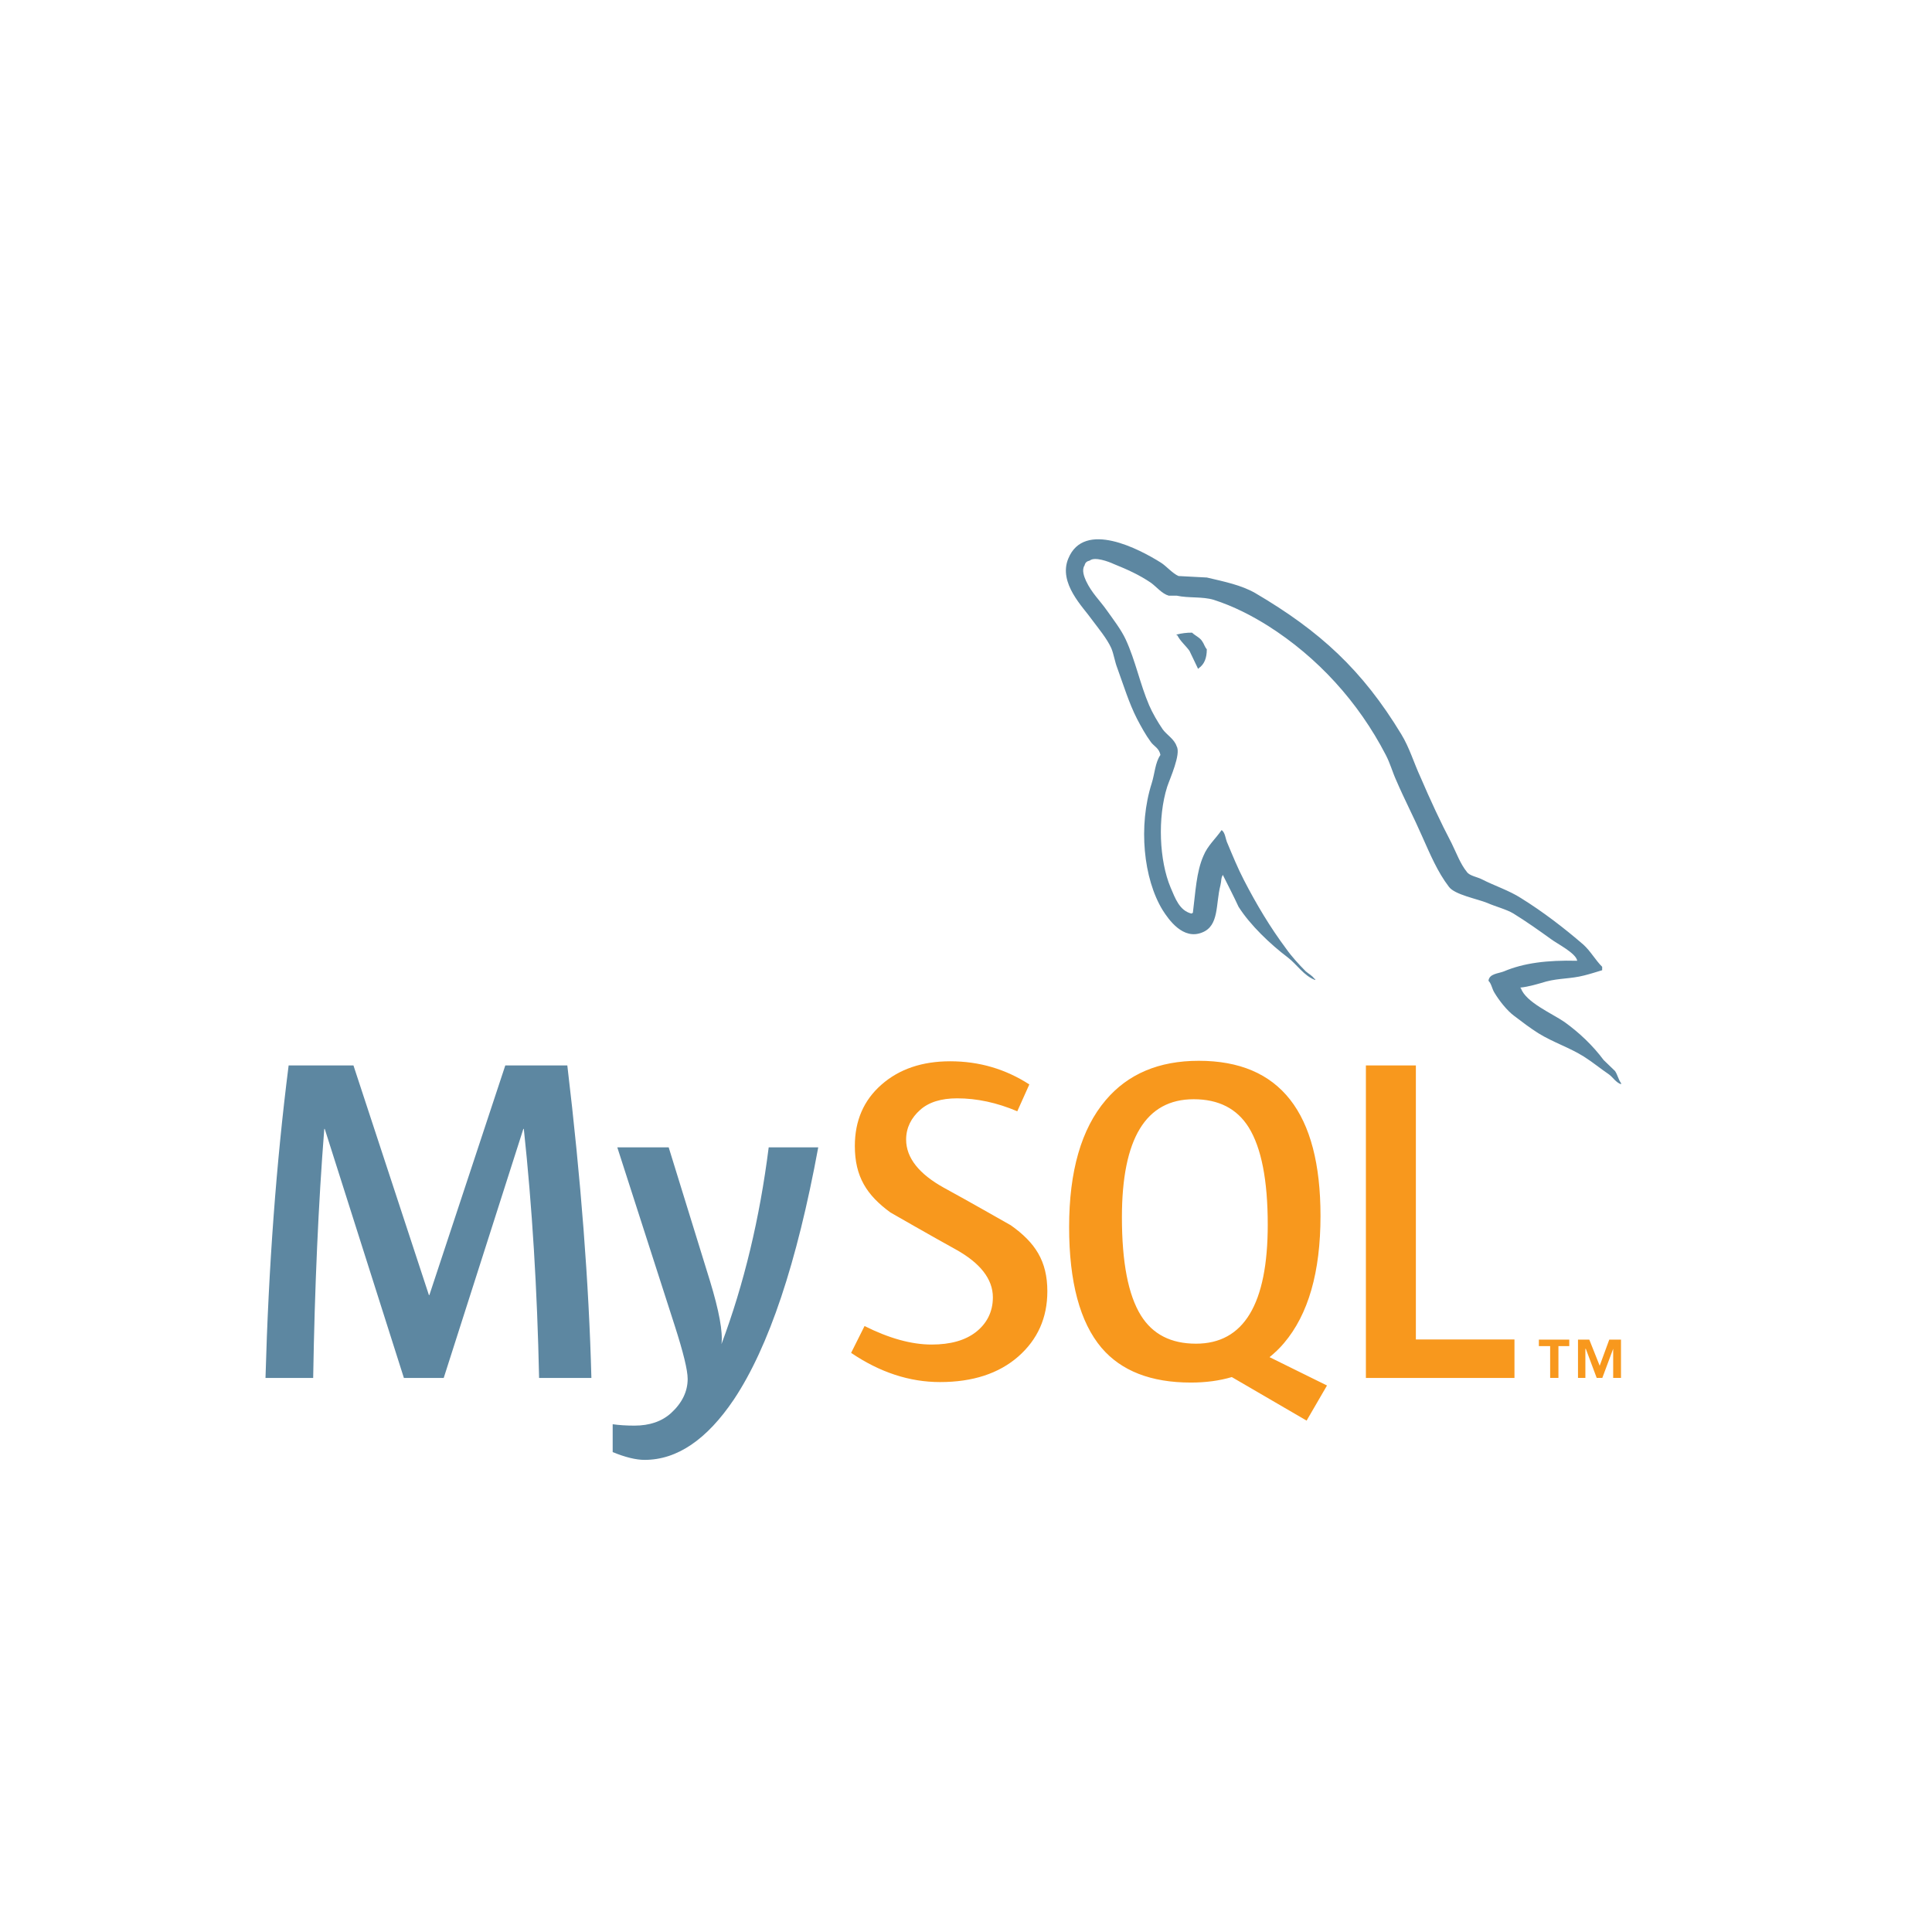
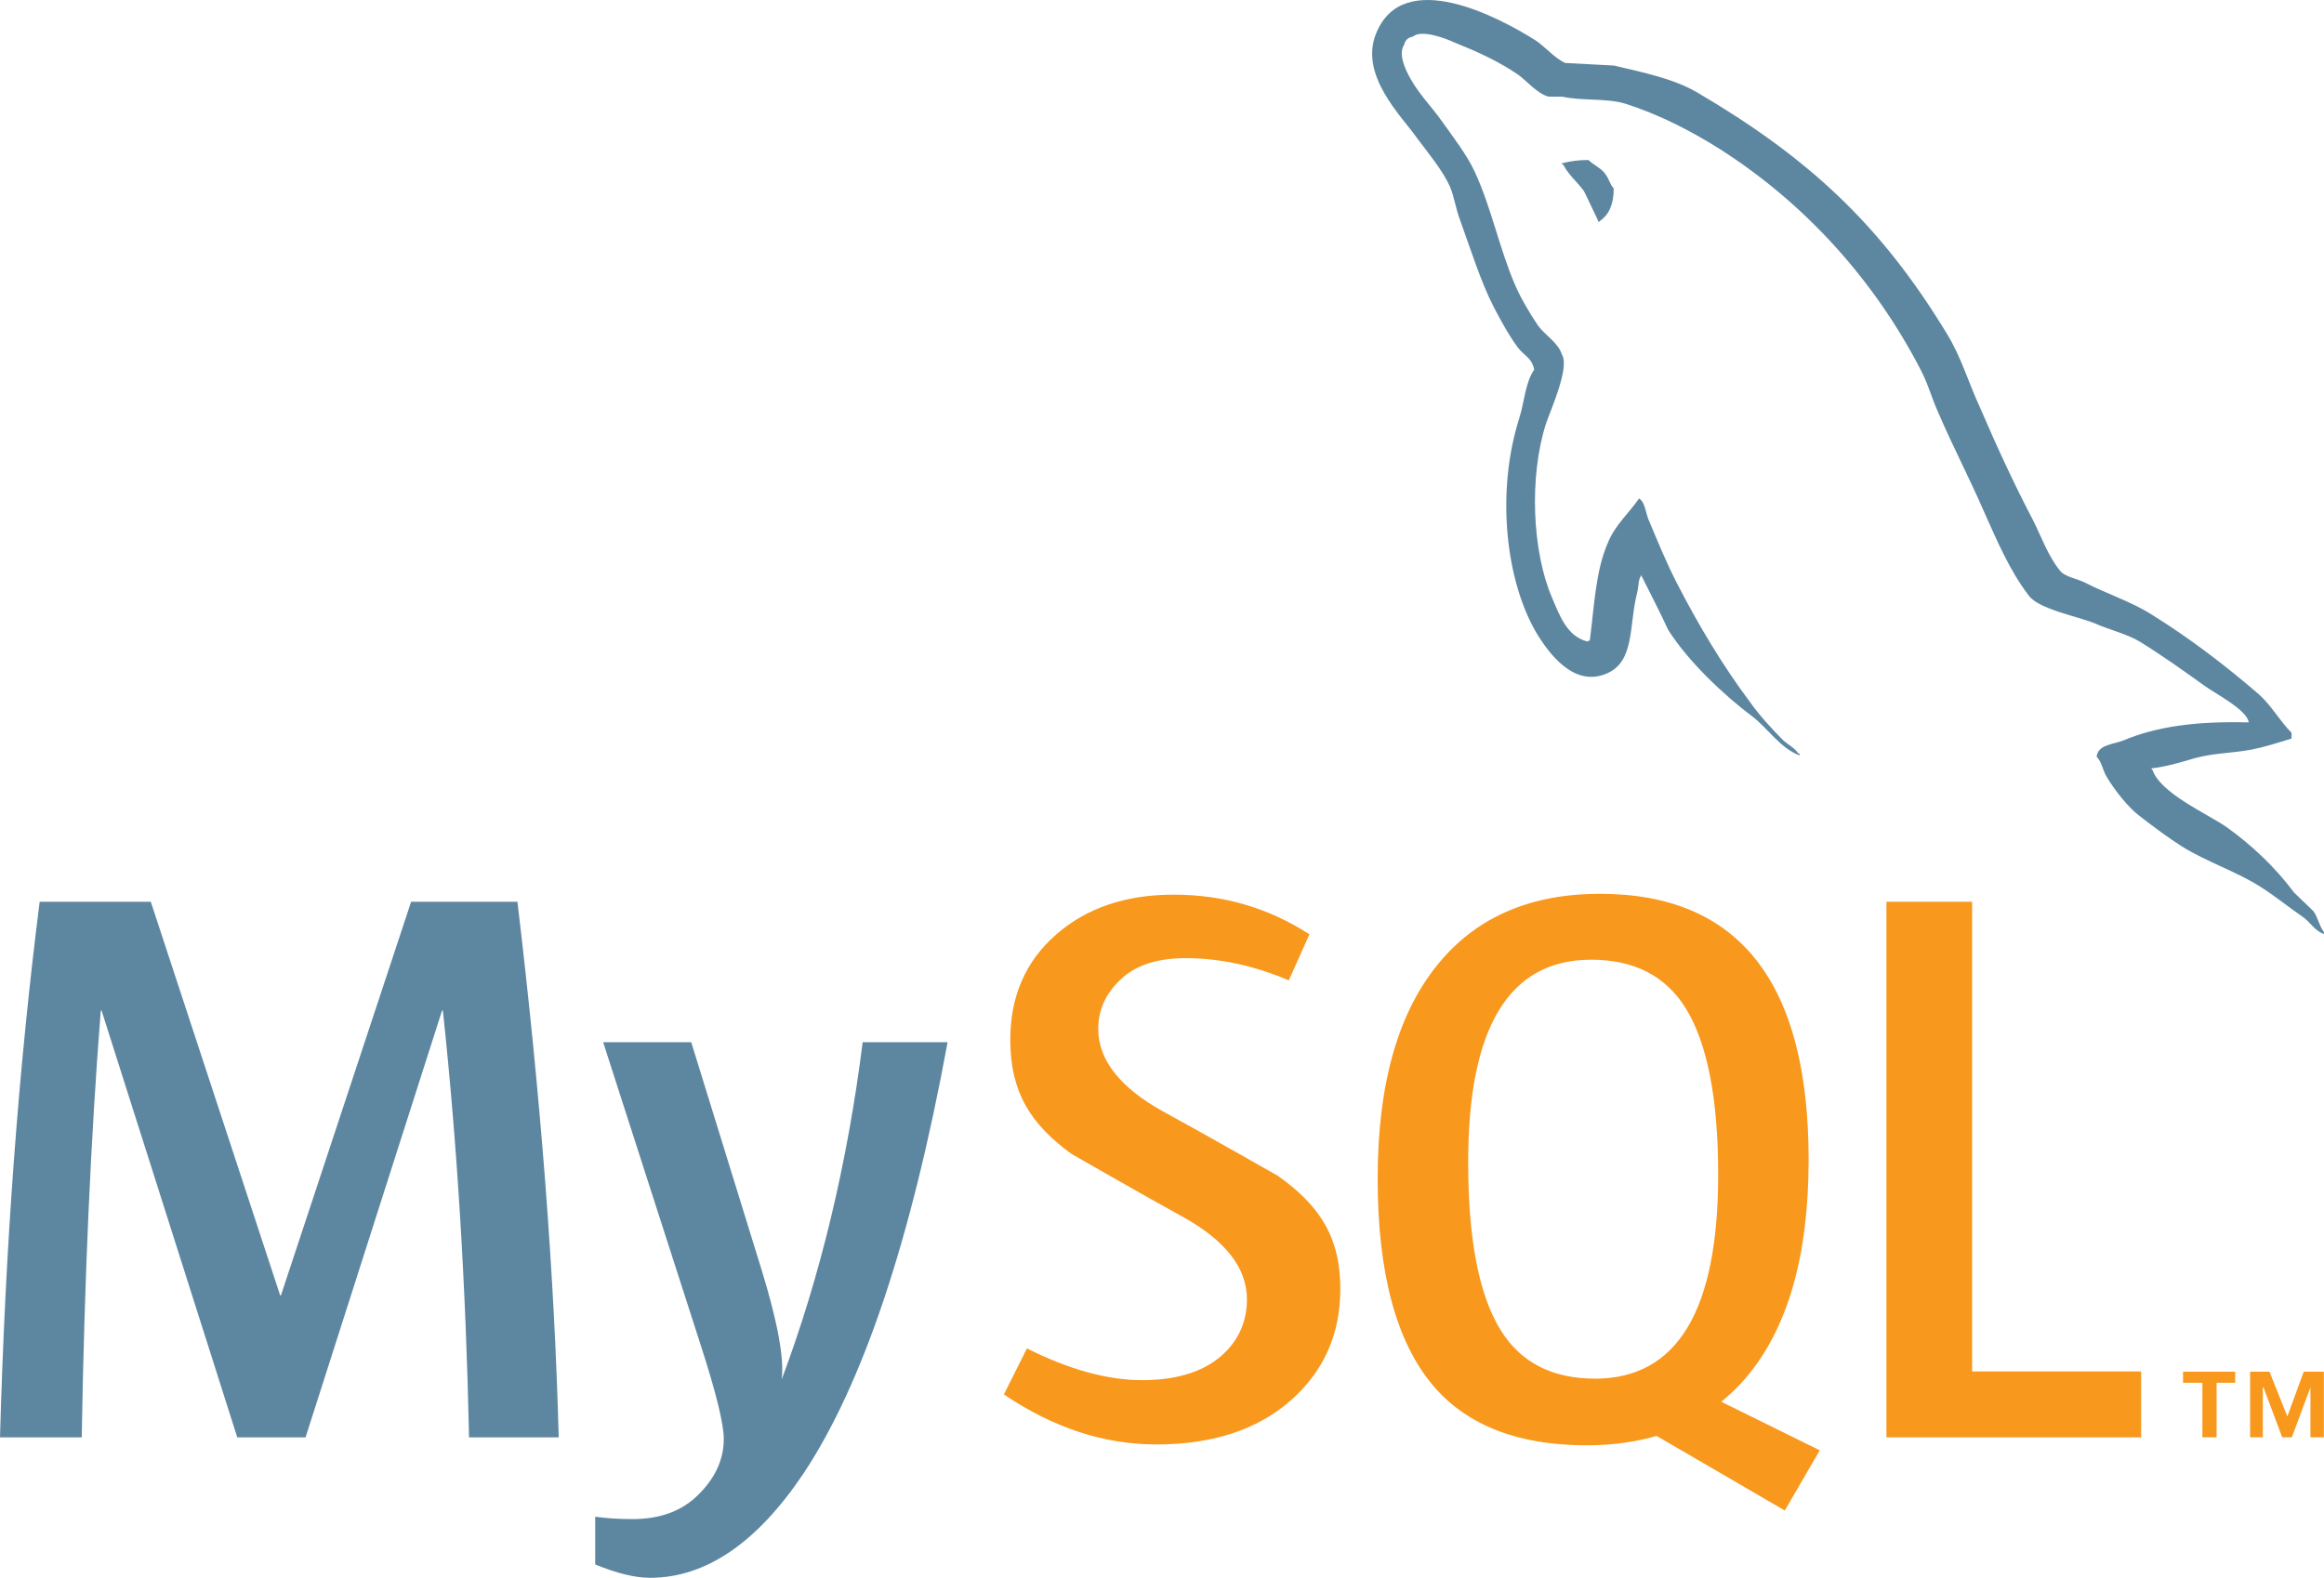
- <svg xmlns="http://www.w3.org/2000/svg" width="191.15px" height="191.15px" viewBox="-18.458 -22.75 191.15 191.15">
-   <path d="M-18.458 6.58h191.151v132.49H-18.458V6.58z" fill="none" />
-   <path d="M40.054 113.583h-5.175c-.183-8.735-.687-16.947-1.511-24.642h-.046l-7.879 24.642h-3.94l-7.832-24.642h-.045c-.581 7.388-.947 15.602-1.099 24.642H7.81c.304-10.993 1.068-21.299 2.289-30.919h6.414l7.465 22.719h.046l7.511-22.719h6.137c1.344 11.268 2.138 21.575 2.382 30.919M62.497 90.771c-2.107 11.434-4.887 19.742-8.337 24.928-2.688 3.992-5.633 5.99-8.84 5.99-.855 0-1.91-.258-3.16-.77v-2.757c.611.088 1.328.138 2.152.138 1.498 0 2.702-.412 3.62-1.238 1.098-1.006 1.647-2.137 1.647-3.388 0-.858-.428-2.612-1.282-5.268L42.618 90.77h5.084l4.076 13.19c.916 2.995 1.298 5.086 1.145 6.277 2.229-5.953 3.786-12.444 4.673-19.468h4.901v.002z" fill="#5d87a1" />
-   <path d="M131.382 113.583h-14.7V82.664h4.945v27.113h9.755v3.806zM112.834 114.33l-5.684-2.805c.504-.414.986-.862 1.42-1.381 2.416-2.838 3.621-7.035 3.621-12.594 0-10.229-4.014-15.346-12.045-15.346-3.938 0-7.01 1.298-9.207 3.895-2.414 2.84-3.619 7.022-3.619 12.551 0 5.435 1.068 9.422 3.205 11.951 1.955 2.291 4.902 3.438 8.843 3.438 1.47 0 2.819-.18 4.048-.543l7.4 4.308 2.018-3.474zm-18.413-6.934c-1.252-2.014-1.878-5.248-1.878-9.707 0-7.785 2.365-11.682 7.1-11.682 2.475 0 4.289.932 5.449 2.792 1.25 2.017 1.879 5.222 1.879 9.619 0 7.849-2.367 11.774-7.099 11.774-2.476.001-4.29-.928-5.451-2.796M85.165 105.013c0 2.622-.962 4.773-2.884 6.458-1.924 1.678-4.504 2.519-7.737 2.519-3.024 0-5.956-.966-8.794-2.888l1.329-2.655c2.442 1.223 4.653 1.831 6.638 1.831 1.863 0 3.319-.413 4.375-1.232 1.055-.822 1.684-1.975 1.684-3.433 0-1.837-1.281-3.407-3.631-4.722-2.167-1.19-6.501-3.678-6.501-3.678-2.349-1.712-3.525-3.55-3.525-6.578 0-2.506.877-4.529 2.632-6.068 1.757-1.545 4.024-2.315 6.803-2.315 2.87 0 5.479.769 7.829 2.291l-1.192 2.656c-2.01-.854-3.994-1.281-5.951-1.281-1.585 0-2.809.381-3.66 1.146-.858.762-1.387 1.737-1.387 2.933 0 1.828 1.308 3.418 3.722 4.759 2.196 1.192 6.638 3.723 6.638 3.723 2.409 1.709 3.612 3.53 3.612 6.534" fill="#f8981d" />
-   <path d="M137.59 72.308c-2.99-.076-5.305.225-7.248 1.047-.561.224-1.453.224-1.531.933.303.3.338.784.601 1.198.448.747 1.229 1.752 1.942 2.276.783.6 1.569 1.194 2.393 1.717 1.453.899 3.1 1.422 4.516 2.318.825.521 1.645 1.195 2.471 1.756.406.299.666.784 1.193.971v-.114c-.264-.336-.339-.822-.598-1.196l-1.122-1.082c-1.084-1.456-2.431-2.727-3.884-3.771-1.196-.824-3.812-1.944-4.297-3.322l-.076-.076c.822-.077 1.797-.375 2.578-.604 1.271-.335 2.43-.259 3.734-.594.6-.15 1.195-.338 1.797-.523v-.337c-.676-.673-1.158-1.567-1.869-2.203-1.902-1.643-3.998-3.25-6.164-4.595-1.16-.749-2.652-1.231-3.887-1.868-.445-.225-1.195-.336-1.457-.71-.67-.822-1.047-1.904-1.533-2.877-1.08-2.053-2.129-4.331-3.061-6.502-.674-1.456-1.084-2.91-1.906-4.257-3.85-6.35-8.031-10.196-14.457-13.971-1.381-.786-3.024-1.121-4.779-1.533l-2.803-.148c-.598-.262-1.197-.973-1.719-1.309-2.132-1.344-7.621-4.257-9.189-.411-1.01 2.431 1.494 4.821 2.354 6.054.635.856 1.458 1.83 1.902 2.802.263.635.337 1.309.6 1.98.598 1.644 1.157 3.473 1.943 5.007.41.782.857 1.604 1.381 2.312.3.414.822.597.936 1.272-.521.744-.562 1.867-.861 2.801-1.344 4.221-.819 9.45 1.086 12.552.596.934 2.018 2.99 3.92 2.202 1.684-.672 1.311-2.801 1.795-4.668.111-.451.038-.747.262-1.043v.073c.521 1.045 1.047 2.052 1.53 3.1 1.159 1.829 3.177 3.735 4.858 5.002.895.676 1.604 1.832 2.725 2.245V74.1h-.074c-.227-.335-.559-.485-.857-.745-.674-.673-1.42-1.495-1.943-2.241-1.566-2.093-2.952-4.41-4.182-6.801-.602-1.16-1.121-2.428-1.606-3.586-.226-.447-.226-1.121-.601-1.346-.562.821-1.381 1.532-1.791 2.538-.711 1.609-.785 3.588-1.049 5.646l-.147.072c-1.19-.299-1.604-1.53-2.056-2.575-1.119-2.654-1.307-6.914-.336-9.976.26-.783 1.385-3.249.936-3.995-.225-.715-.973-1.122-1.383-1.685-.482-.708-1.01-1.604-1.346-2.39-.896-2.091-1.347-4.408-2.312-6.498-.451-.974-1.234-1.982-1.868-2.879-.712-1.008-1.495-1.718-2.058-2.913-.186-.411-.447-1.083-.148-1.53.073-.3.225-.412.523-.487.484-.409 1.867.111 2.352.336 1.385.56 2.543 1.083 3.699 1.867.523.375 1.084 1.085 1.755 1.272h.786c1.193.26 2.538.072 3.661.41 1.979.636 3.772 1.569 5.38 2.576 4.893 3.103 8.928 7.512 11.652 12.778.447.858.637 1.644 1.045 2.539.787 1.832 1.76 3.7 2.541 5.493.785 1.755 1.533 3.547 2.654 5.005.559.784 2.805 1.195 3.812 1.606.745.335 1.905.633 2.577 1.044 1.271.783 2.537 1.682 3.732 2.543.595.448 2.465 1.382 2.576 2.13M99.484 39.844a5.82 5.82 0 0 0-1.529.188v.075h.072c.301.597.824 1.011 1.197 1.532.301.599.562 1.193.857 1.791l.072-.074c.527-.373.789-.971.789-1.868-.227-.264-.262-.522-.451-.784-.22-.374-.705-.56-1.007-.86" fill="#5d87a1" />
-   <path d="M141.148 113.578h.774v-3.788h-1.161l-.947 2.585-1.029-2.585h-1.118v3.788h.731v-2.882h.041l1.078 2.882h.557l1.074-2.882v2.882zm-6.235 0h.819v-3.146h1.072v-.643h-3.008v.643h1.115l.002 3.146z" fill="#f8981d" />
+ <svg xmlns="http://www.w3.org/2000/svg" width="134.12" height="91.083" version="1.1" viewBox="-18.458 -22.75 134.12 91.083">
+   <path d="m13.786 60.227h-5.175c-0.183-8.735-0.687-16.947-1.511-24.642h-0.046l-7.879 24.642h-3.94l-7.832-24.642h-0.045c-0.581 7.388-0.947 15.602-1.099 24.642h-4.717c0.304-10.993 1.068-21.299 2.289-30.919h6.414l7.465 22.719h0.046l7.511-22.719h6.137c1.344 11.268 2.138 21.575 2.382 30.919m22.443-22.812c-2.107 11.434-4.887 19.742-8.337 24.928-2.688 3.992-5.633 5.99-8.84 5.99-0.855 0-1.91-0.258-3.16-0.77v-2.757c0.611 0.088 1.328 0.138 2.152 0.138 1.498 0 2.702-0.412 3.62-1.238 1.098-1.006 1.647-2.137 1.647-3.388 0-0.858-0.428-2.612-1.282-5.268l-5.679-17.636h5.084l4.076 13.19c0.916 2.995 1.298 5.086 1.145 6.277 2.229-5.953 3.786-12.444 4.673-19.468h4.901z" fill="#5d87a1" />
+   <path d="m105.11 60.227h-14.7v-30.919h4.945v27.113h9.755zm-18.548 0.747-5.684-2.805c0.504-0.414 0.986-0.862 1.42-1.381 2.416-2.838 3.621-7.035 3.621-12.594 0-10.229-4.014-15.346-12.045-15.346-3.938 0-7.01 1.298-9.207 3.895-2.414 2.84-3.619 7.022-3.619 12.551 0 5.435 1.068 9.422 3.205 11.951 1.955 2.291 4.902 3.438 8.843 3.438 1.47 0 2.819-0.18 4.048-0.543l7.4 4.308zm-18.413-6.934c-1.252-2.014-1.878-5.248-1.878-9.707 0-7.785 2.365-11.682 7.1-11.682 2.475 0 4.289 0.932 5.449 2.792 1.25 2.017 1.879 5.222 1.879 9.619 0 7.849-2.367 11.774-7.099 11.774-2.476 1e-3 -4.29-0.928-5.451-2.796m-9.256-2.383c0 2.622-0.962 4.773-2.884 6.458-1.924 1.678-4.504 2.519-7.737 2.519-3.024 0-5.956-0.966-8.794-2.888l1.329-2.655c2.442 1.223 4.653 1.831 6.638 1.831 1.863 0 3.319-0.413 4.375-1.232 1.055-0.822 1.684-1.975 1.684-3.433 0-1.837-1.281-3.407-3.631-4.722-2.167-1.19-6.501-3.678-6.501-3.678-2.349-1.712-3.525-3.55-3.525-6.578 0-2.506 0.877-4.529 2.632-6.068 1.757-1.545 4.024-2.315 6.803-2.315 2.87 0 5.479 0.769 7.829 2.291l-1.192 2.656c-2.01-0.854-3.994-1.281-5.951-1.281-1.585 0-2.809 0.381-3.66 1.146-0.858 0.762-1.387 1.737-1.387 2.933 0 1.828 1.308 3.418 3.722 4.759 2.196 1.192 6.638 3.723 6.638 3.723 2.409 1.709 3.612 3.53 3.612 6.534" fill="#f8981d" />
+   <path d="m111.32 18.952c-2.99-0.076-5.305 0.225-7.248 1.047-0.561 0.224-1.453 0.224-1.531 0.933 0.303 0.3 0.338 0.784 0.601 1.198 0.448 0.747 1.229 1.752 1.942 2.276 0.783 0.6 1.569 1.194 2.393 1.717 1.453 0.899 3.1 1.422 4.516 2.318 0.825 0.521 1.645 1.195 2.471 1.756 0.406 0.299 0.666 0.784 1.193 0.971v-0.114c-0.264-0.336-0.339-0.822-0.598-1.196l-1.122-1.082c-1.084-1.456-2.431-2.727-3.884-3.771-1.196-0.824-3.812-1.944-4.297-3.322l-0.076-0.076c0.822-0.077 1.797-0.375 2.578-0.604 1.271-0.335 2.43-0.259 3.734-0.594 0.6-0.15 1.195-0.338 1.797-0.523v-0.337c-0.676-0.673-1.158-1.567-1.869-2.203-1.902-1.643-3.998-3.25-6.164-4.595-1.16-0.749-2.652-1.231-3.887-1.868-0.445-0.225-1.195-0.336-1.457-0.71-0.67-0.822-1.047-1.904-1.533-2.877-1.08-2.053-2.129-4.331-3.061-6.502-0.674-1.456-1.084-2.91-1.906-4.257-3.85-6.35-8.031-10.196-14.457-13.971-1.381-0.786-3.024-1.121-4.779-1.533l-2.803-0.148c-0.598-0.262-1.197-0.973-1.719-1.309-2.132-1.344-7.621-4.257-9.189-0.411-1.01 2.431 1.494 4.821 2.354 6.054 0.635 0.856 1.458 1.83 1.902 2.802 0.263 0.635 0.337 1.309 0.6 1.98 0.598 1.644 1.157 3.473 1.943 5.007 0.41 0.782 0.857 1.604 1.381 2.312 0.3 0.414 0.822 0.597 0.936 1.272-0.521 0.744-0.562 1.867-0.861 2.801-1.344 4.221-0.819 9.45 1.086 12.552 0.596 0.934 2.018 2.99 3.92 2.202 1.684-0.672 1.311-2.801 1.795-4.668 0.111-0.451 0.038-0.747 0.262-1.043v0.073c0.521 1.045 1.047 2.052 1.53 3.1 1.159 1.829 3.177 3.735 4.858 5.002 0.895 0.676 1.604 1.832 2.725 2.245v-0.112h-0.074c-0.227-0.335-0.559-0.485-0.857-0.745-0.674-0.673-1.42-1.495-1.943-2.241-1.566-2.093-2.952-4.41-4.182-6.801-0.602-1.16-1.121-2.428-1.606-3.586-0.226-0.447-0.226-1.121-0.601-1.346-0.562 0.821-1.381 1.532-1.791 2.538-0.711 1.609-0.785 3.588-1.049 5.646l-0.147 0.072c-1.19-0.299-1.604-1.53-2.056-2.575-1.119-2.654-1.307-6.914-0.336-9.976 0.26-0.783 1.385-3.249 0.936-3.995-0.225-0.715-0.973-1.122-1.383-1.685-0.482-0.708-1.01-1.604-1.346-2.39-0.896-2.091-1.347-4.408-2.312-6.498-0.451-0.974-1.234-1.982-1.868-2.879-0.712-1.008-1.495-1.718-2.058-2.913-0.186-0.411-0.447-1.083-0.148-1.53 0.073-0.3 0.225-0.412 0.523-0.487 0.484-0.409 1.867 0.111 2.352 0.336 1.385 0.56 2.543 1.083 3.699 1.867 0.523 0.375 1.084 1.085 1.755 1.272h0.786c1.193 0.26 2.538 0.072 3.661 0.41 1.979 0.636 3.772 1.569 5.38 2.576 4.893 3.103 8.928 7.512 11.652 12.778 0.447 0.858 0.637 1.644 1.045 2.539 0.787 1.832 1.76 3.7 2.541 5.493 0.785 1.755 1.533 3.547 2.654 5.005 0.559 0.784 2.805 1.195 3.812 1.606 0.745 0.335 1.905 0.633 2.577 1.044 1.271 0.783 2.537 1.682 3.732 2.543 0.595 0.448 2.465 1.382 2.576 2.13m-38.106-32.464a5.82 5.82 0 0 0-1.529 0.188v0.075h0.072c0.301 0.597 0.824 1.011 1.197 1.532 0.301 0.599 0.562 1.193 0.857 1.791l0.072-0.074c0.527-0.373 0.789-0.971 0.789-1.868-0.227-0.264-0.262-0.522-0.451-0.784-0.22-0.374-0.705-0.56-1.007-0.86" fill="#5d87a1" />
+   <path d="m114.88 60.222h0.774v-3.788h-1.161l-0.947 2.585-1.029-2.585h-1.118v3.788h0.731v-2.882h0.041l1.078 2.882h0.557l1.074-2.882zm-6.235 0h0.819v-3.146h1.072v-0.643h-3.008v0.643h1.115z" fill="#f8981d" />
</svg>
